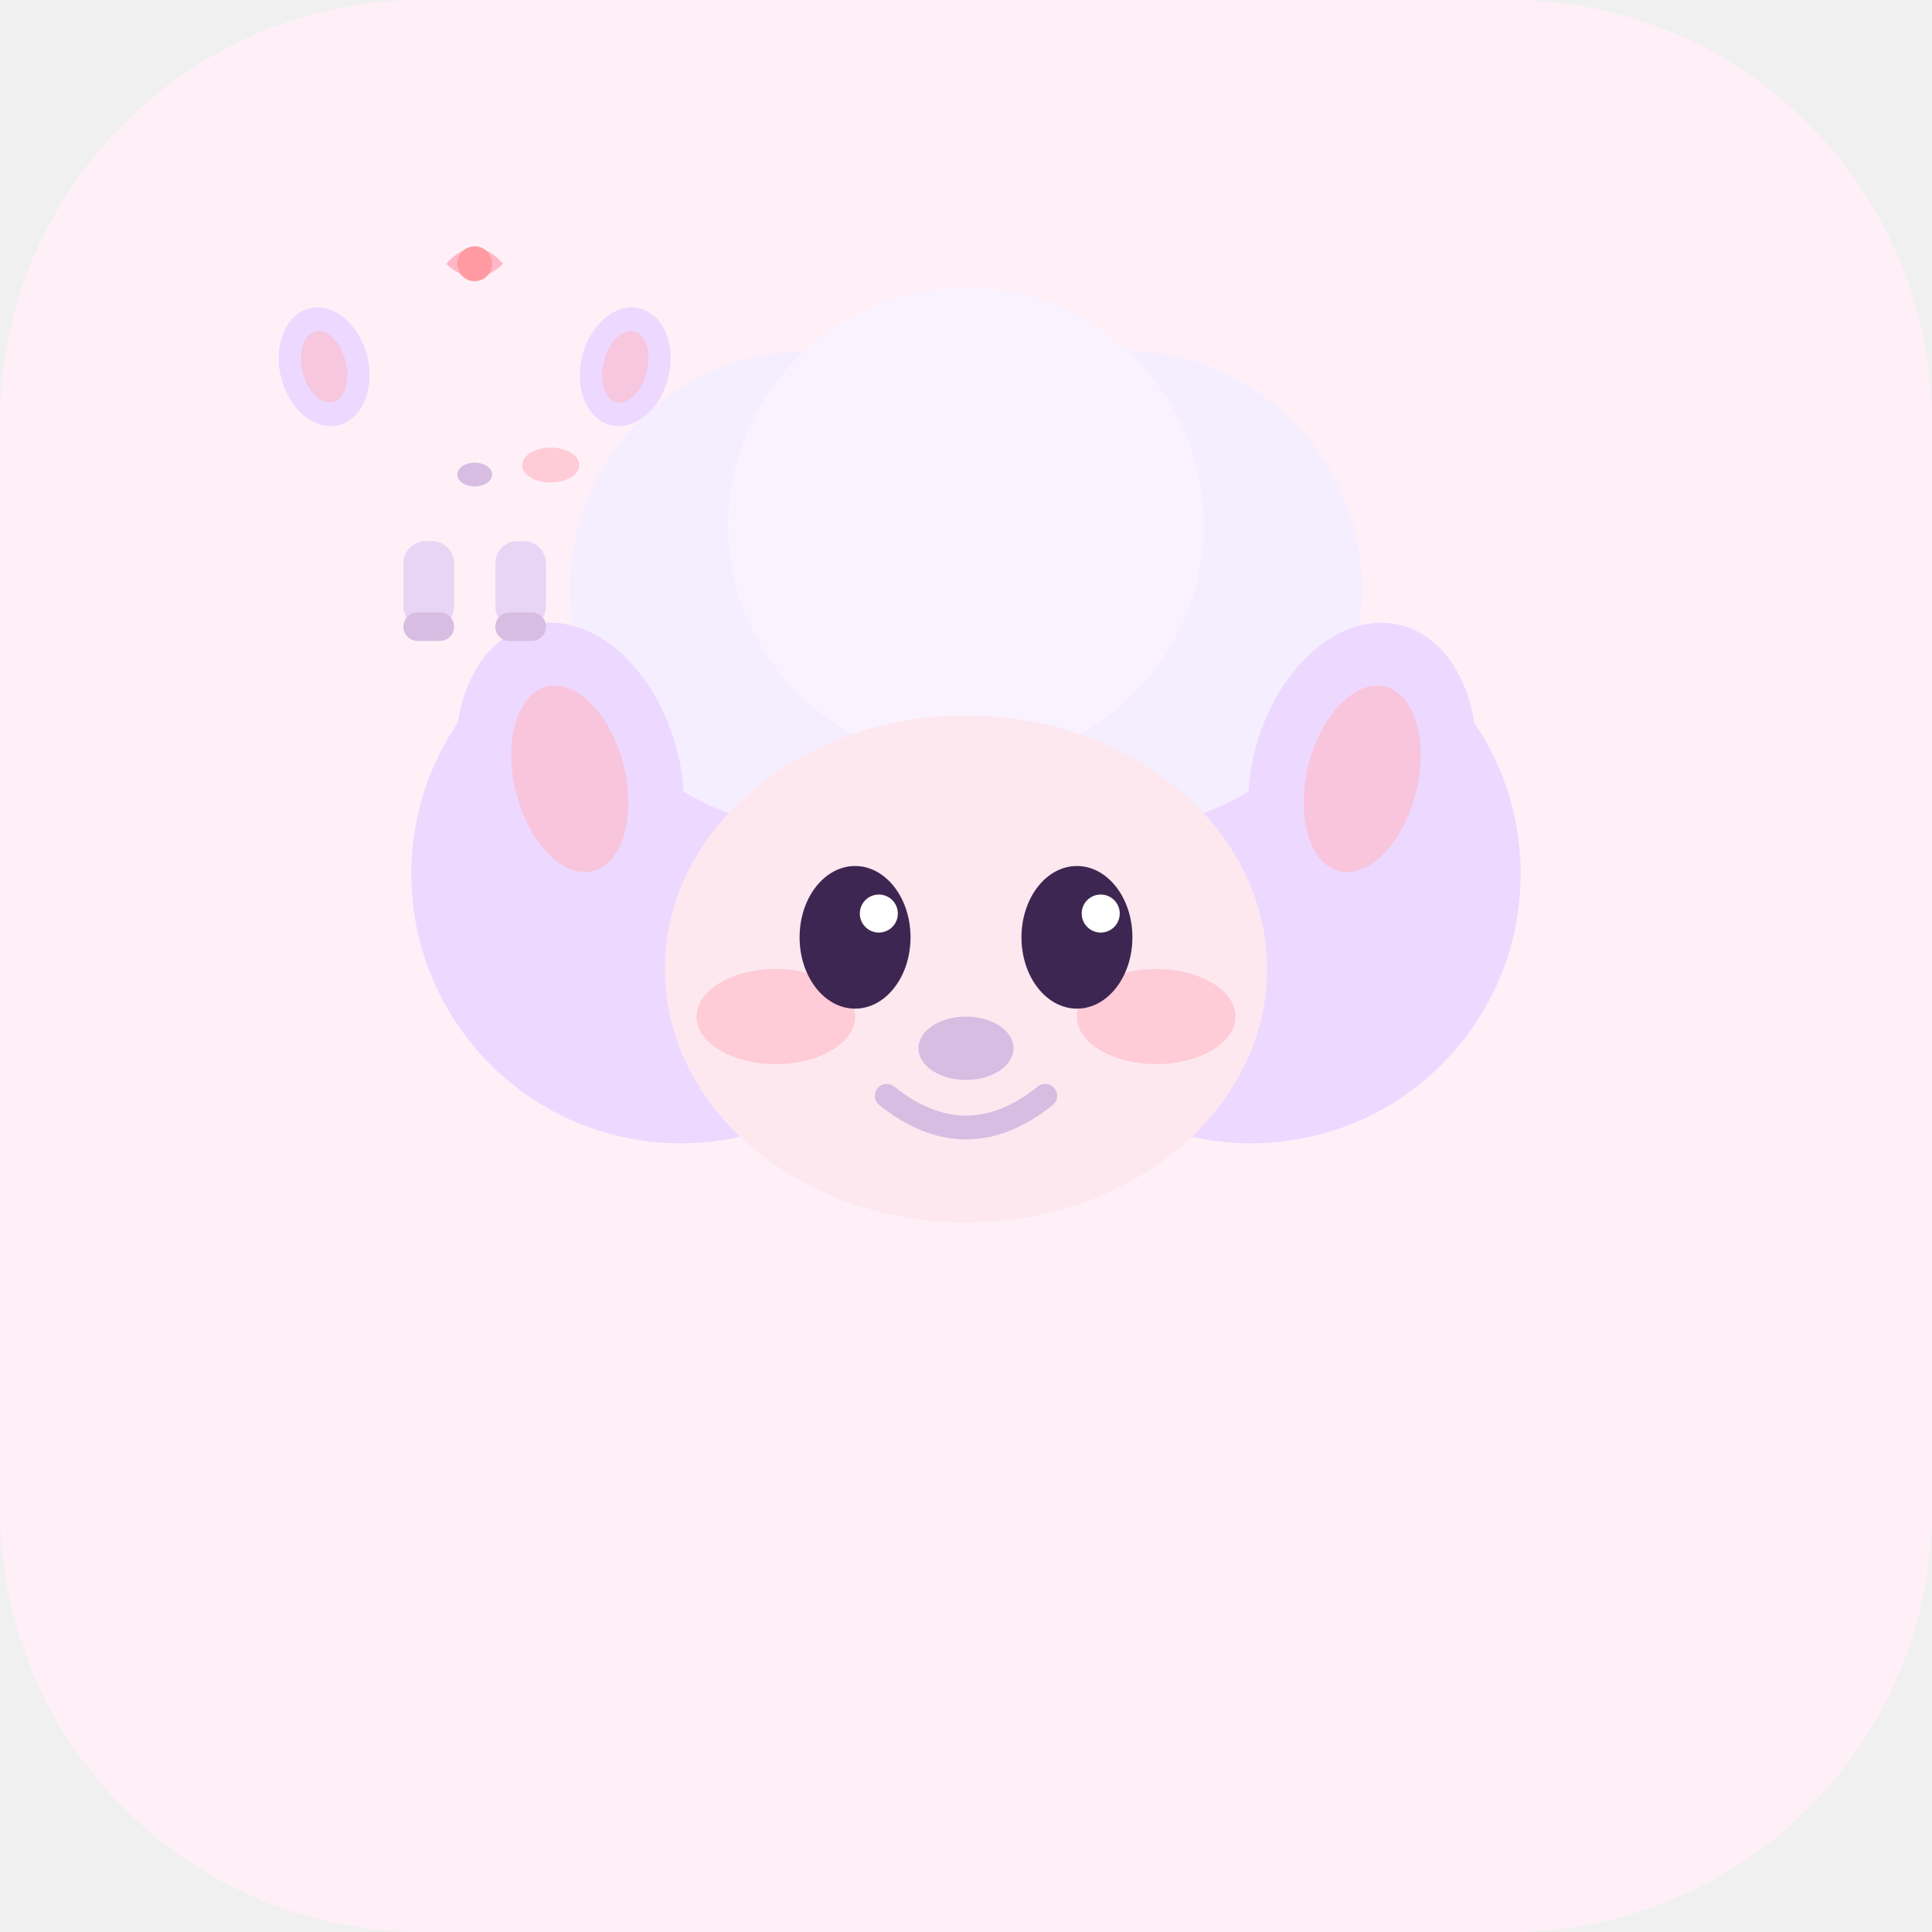
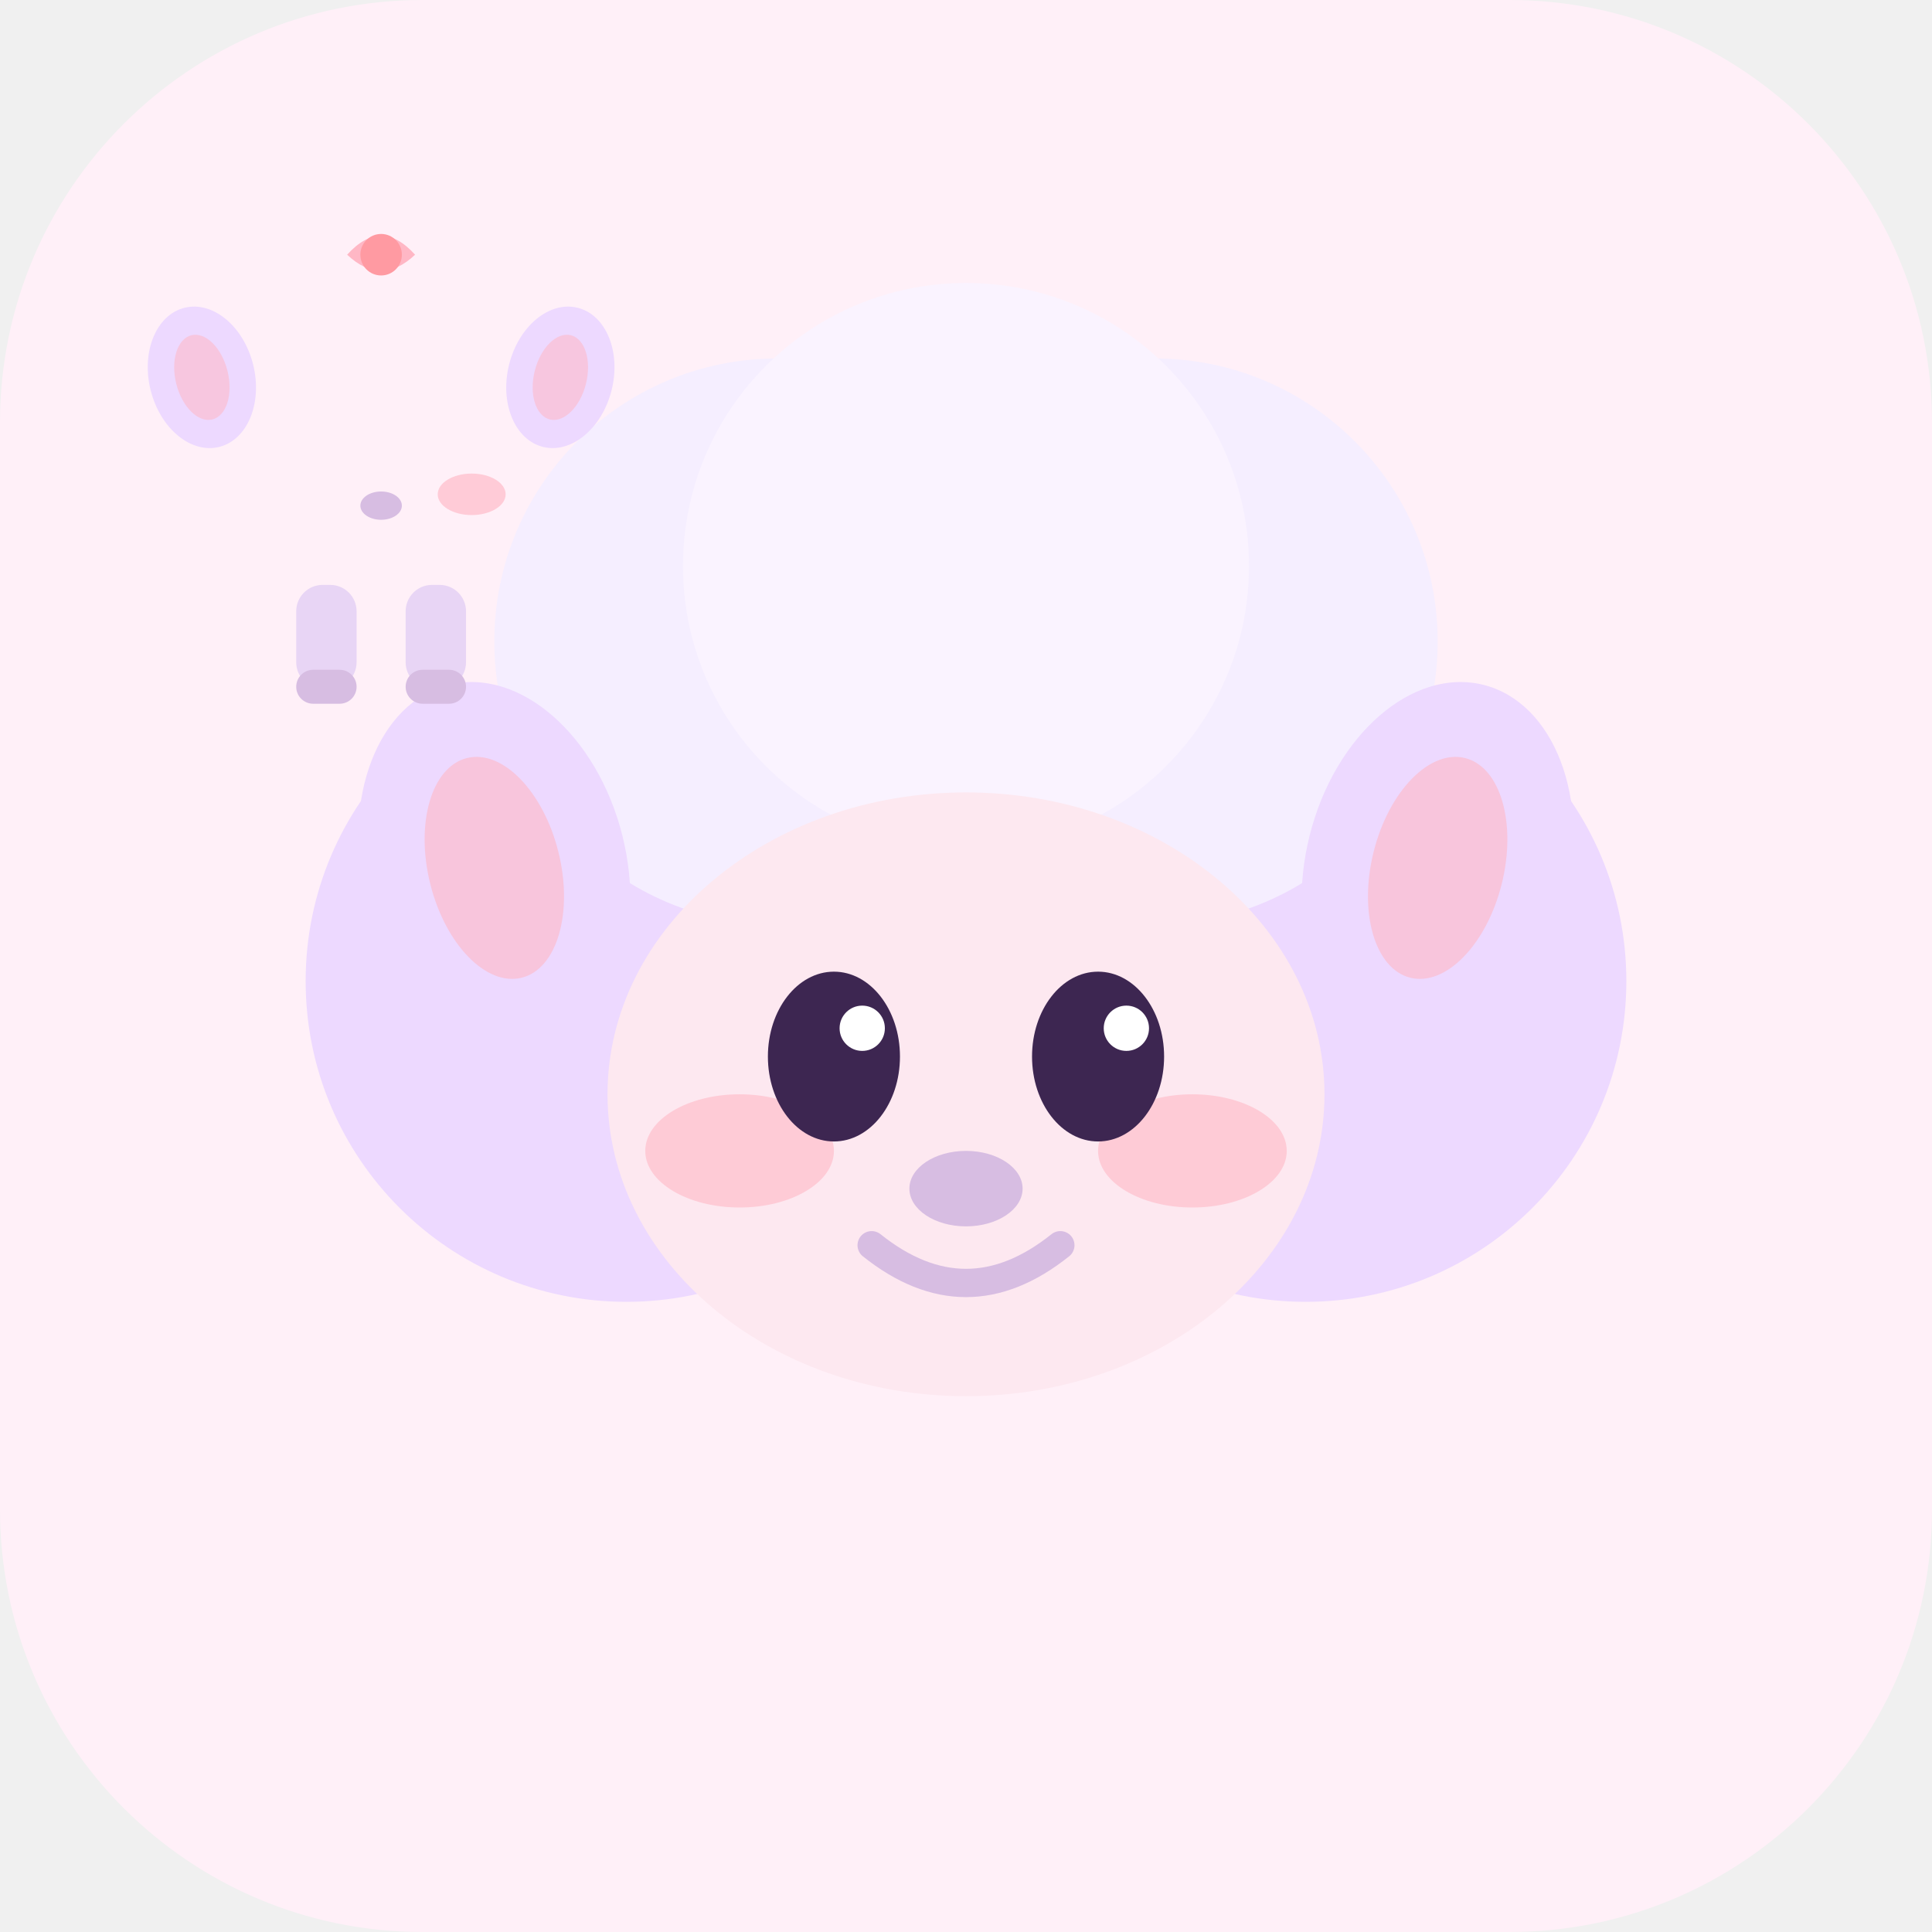
<svg xmlns="http://www.w3.org/2000/svg" viewBox="0 0 512 512">
  <rect width="512" height="512" rx="112" fill="#FFF0F8" />
-   <g transform="translate(46, 30) scale(4.2)">
+   <g transform="translate(6, 20) scale(5.0)">
    <circle cx="50" cy="42" r="25" fill="#F0E6FF" />
    <circle cx="32" cy="48" r="17" fill="#EDD9FF" />
    <circle cx="68" cy="48" r="17" fill="#EDD9FF" />
    <circle cx="40" cy="30" r="15" fill="#F5EEFF" />
    <circle cx="60" cy="30" r="15" fill="#F5EEFF" />
    <circle cx="50" cy="26" r="15" fill="#FAF3FF" />
    <ellipse cx="50" cy="54" rx="19" ry="16" fill="#FDE8F0" />
    <ellipse cx="25" cy="42" rx="7" ry="10" fill="#EDD9FF" transform="rotate(-14 25 42)" />
    <ellipse cx="25" cy="42" rx="3.5" ry="6" fill="#FFB7C5" opacity=".6" transform="rotate(-14 25 42)" />
    <ellipse cx="75" cy="42" rx="7" ry="10" fill="#EDD9FF" transform="rotate(14 75 42)" />
    <ellipse cx="75" cy="42" rx="3.5" ry="6" fill="#FFB7C5" opacity=".6" transform="rotate(14 75 42)" />
    <ellipse cx="38" cy="57" rx="5" ry="3" fill="#FFB7C5" opacity=".6" />
    <ellipse cx="62" cy="57" rx="5" ry="3" fill="#FFB7C5" opacity=".6" />
    <ellipse cx="50" cy="59" rx="3" ry="2" fill="#D7BDE2" />
    <ellipse cx="43" cy="52" rx="3.5" ry="4.5" fill="#3D2651" />
    <ellipse cx="57" cy="52" rx="3.5" ry="4.5" fill="#3D2651" />
    <circle cx="44.5" cy="50.5" r="1.2" fill="#fff" />
    <circle cx="58.5" cy="50.5" r="1.2" fill="#fff" />
    <path d="M45 62 Q50 66 55 62" stroke="#D7BDE2" stroke-width="1.5" stroke-linecap="round" fill="none" />
    <ellipse cx="23.8" cy="22.2" rx="1.8" ry="1.1" fill="#FFB7C5" opacity=".65" />
    <ellipse cx="19" cy="22.8" rx="1.1" ry=".75" fill="#D7BDE2" />
    <ellipse cx="9.5" cy="16" rx="2.8" ry="3.8" fill="#EDD9FF" transform="rotate(-14 9.5 16)" />
    <ellipse cx="9.5" cy="16" rx="1.4" ry="2.3" fill="#FFB7C5" opacity=".55" transform="rotate(-14 9.5 16)" />
    <ellipse cx="28.5" cy="16" rx="2.8" ry="3.8" fill="#EDD9FF" transform="rotate(14 28.5 16)" />
    <ellipse cx="28.5" cy="16" rx="1.4" ry="2.3" fill="#FFB7C5" opacity=".55" transform="rotate(14 28.5 16)" />
    <path d="M17.2 9.5 Q19 7.5 20.8 9.5 Q19 11.2 17.2 9.5Z" fill="#FFB7C5" />
    <circle cx="19" cy="9.5" r="1.1" fill="#FF9AA2" />
    <rect x="14.5" y="27" width="3.2" height="5.5" rx="1.4" fill="#E8D5F5" />
    <rect x="20.3" y="27" width="3.2" height="5.5" rx="1.4" fill="#E8D5F5" />
    <rect x="14.5" y="31.5" width="3.2" height="1.8" rx=".9" fill="#D7BDE2" />
    <rect x="20.3" y="31.5" width="3.2" height="1.8" rx=".9" fill="#D7BDE2" />
  </g>
</svg>
